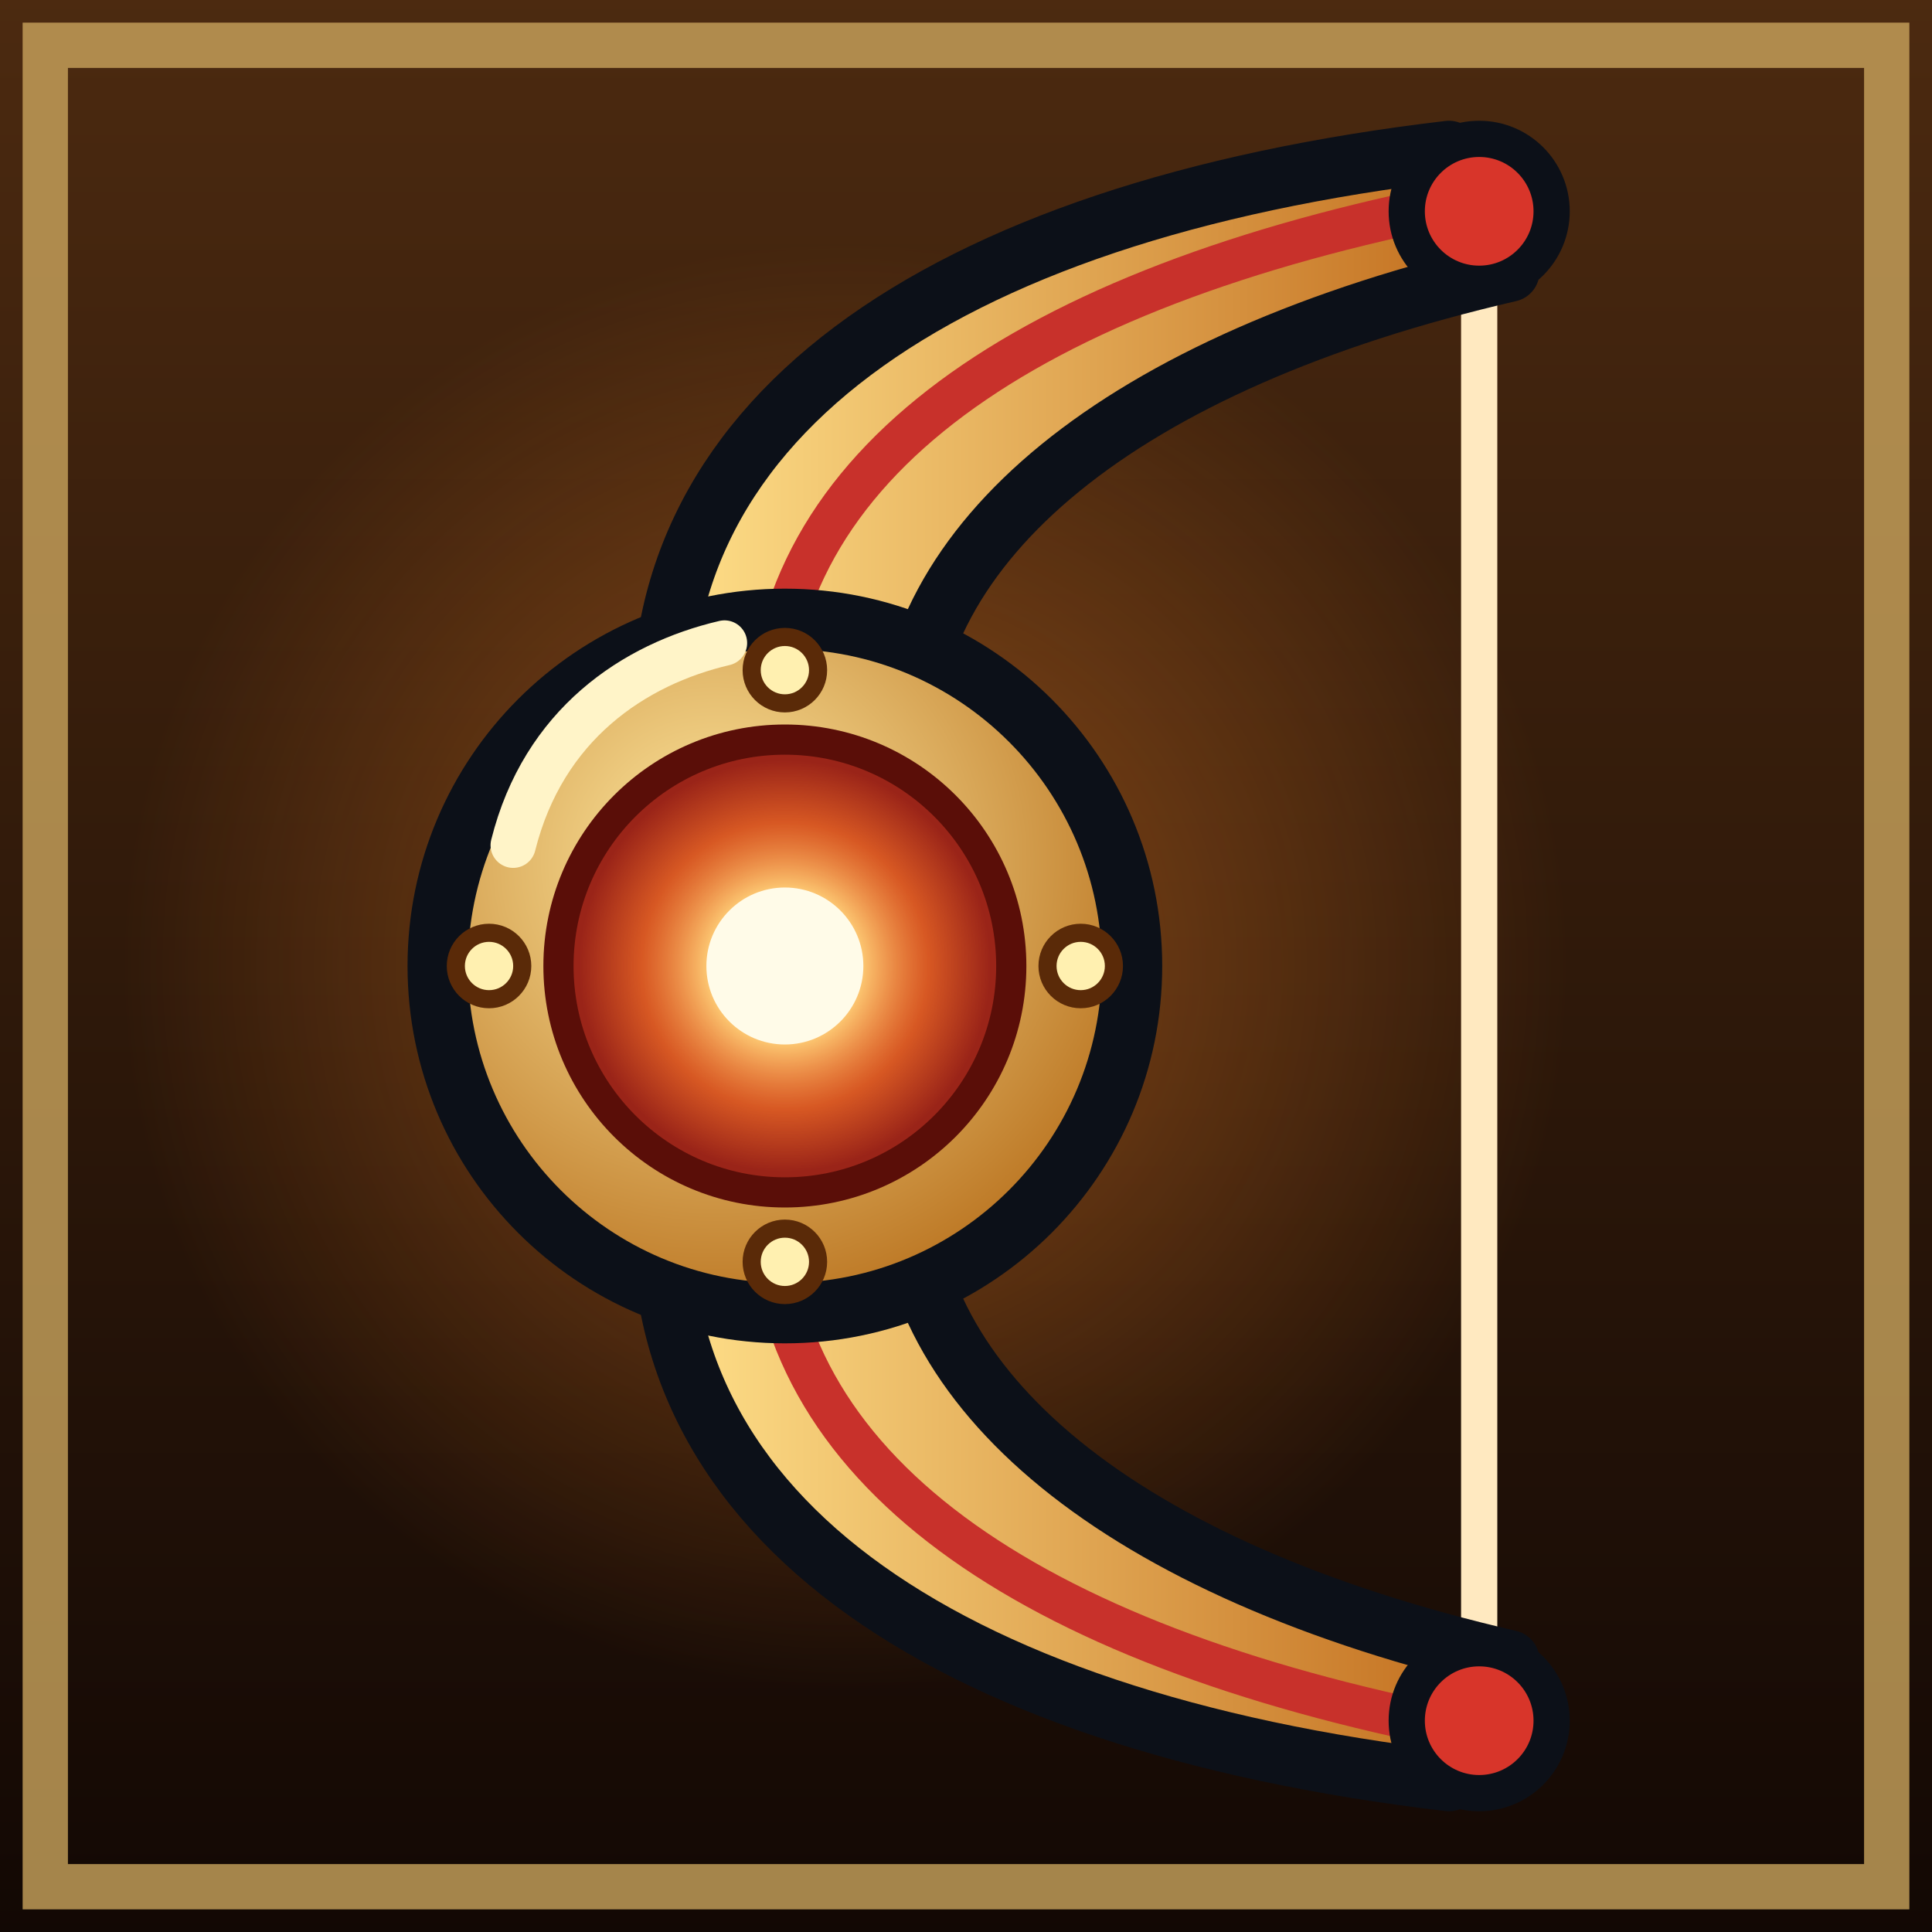
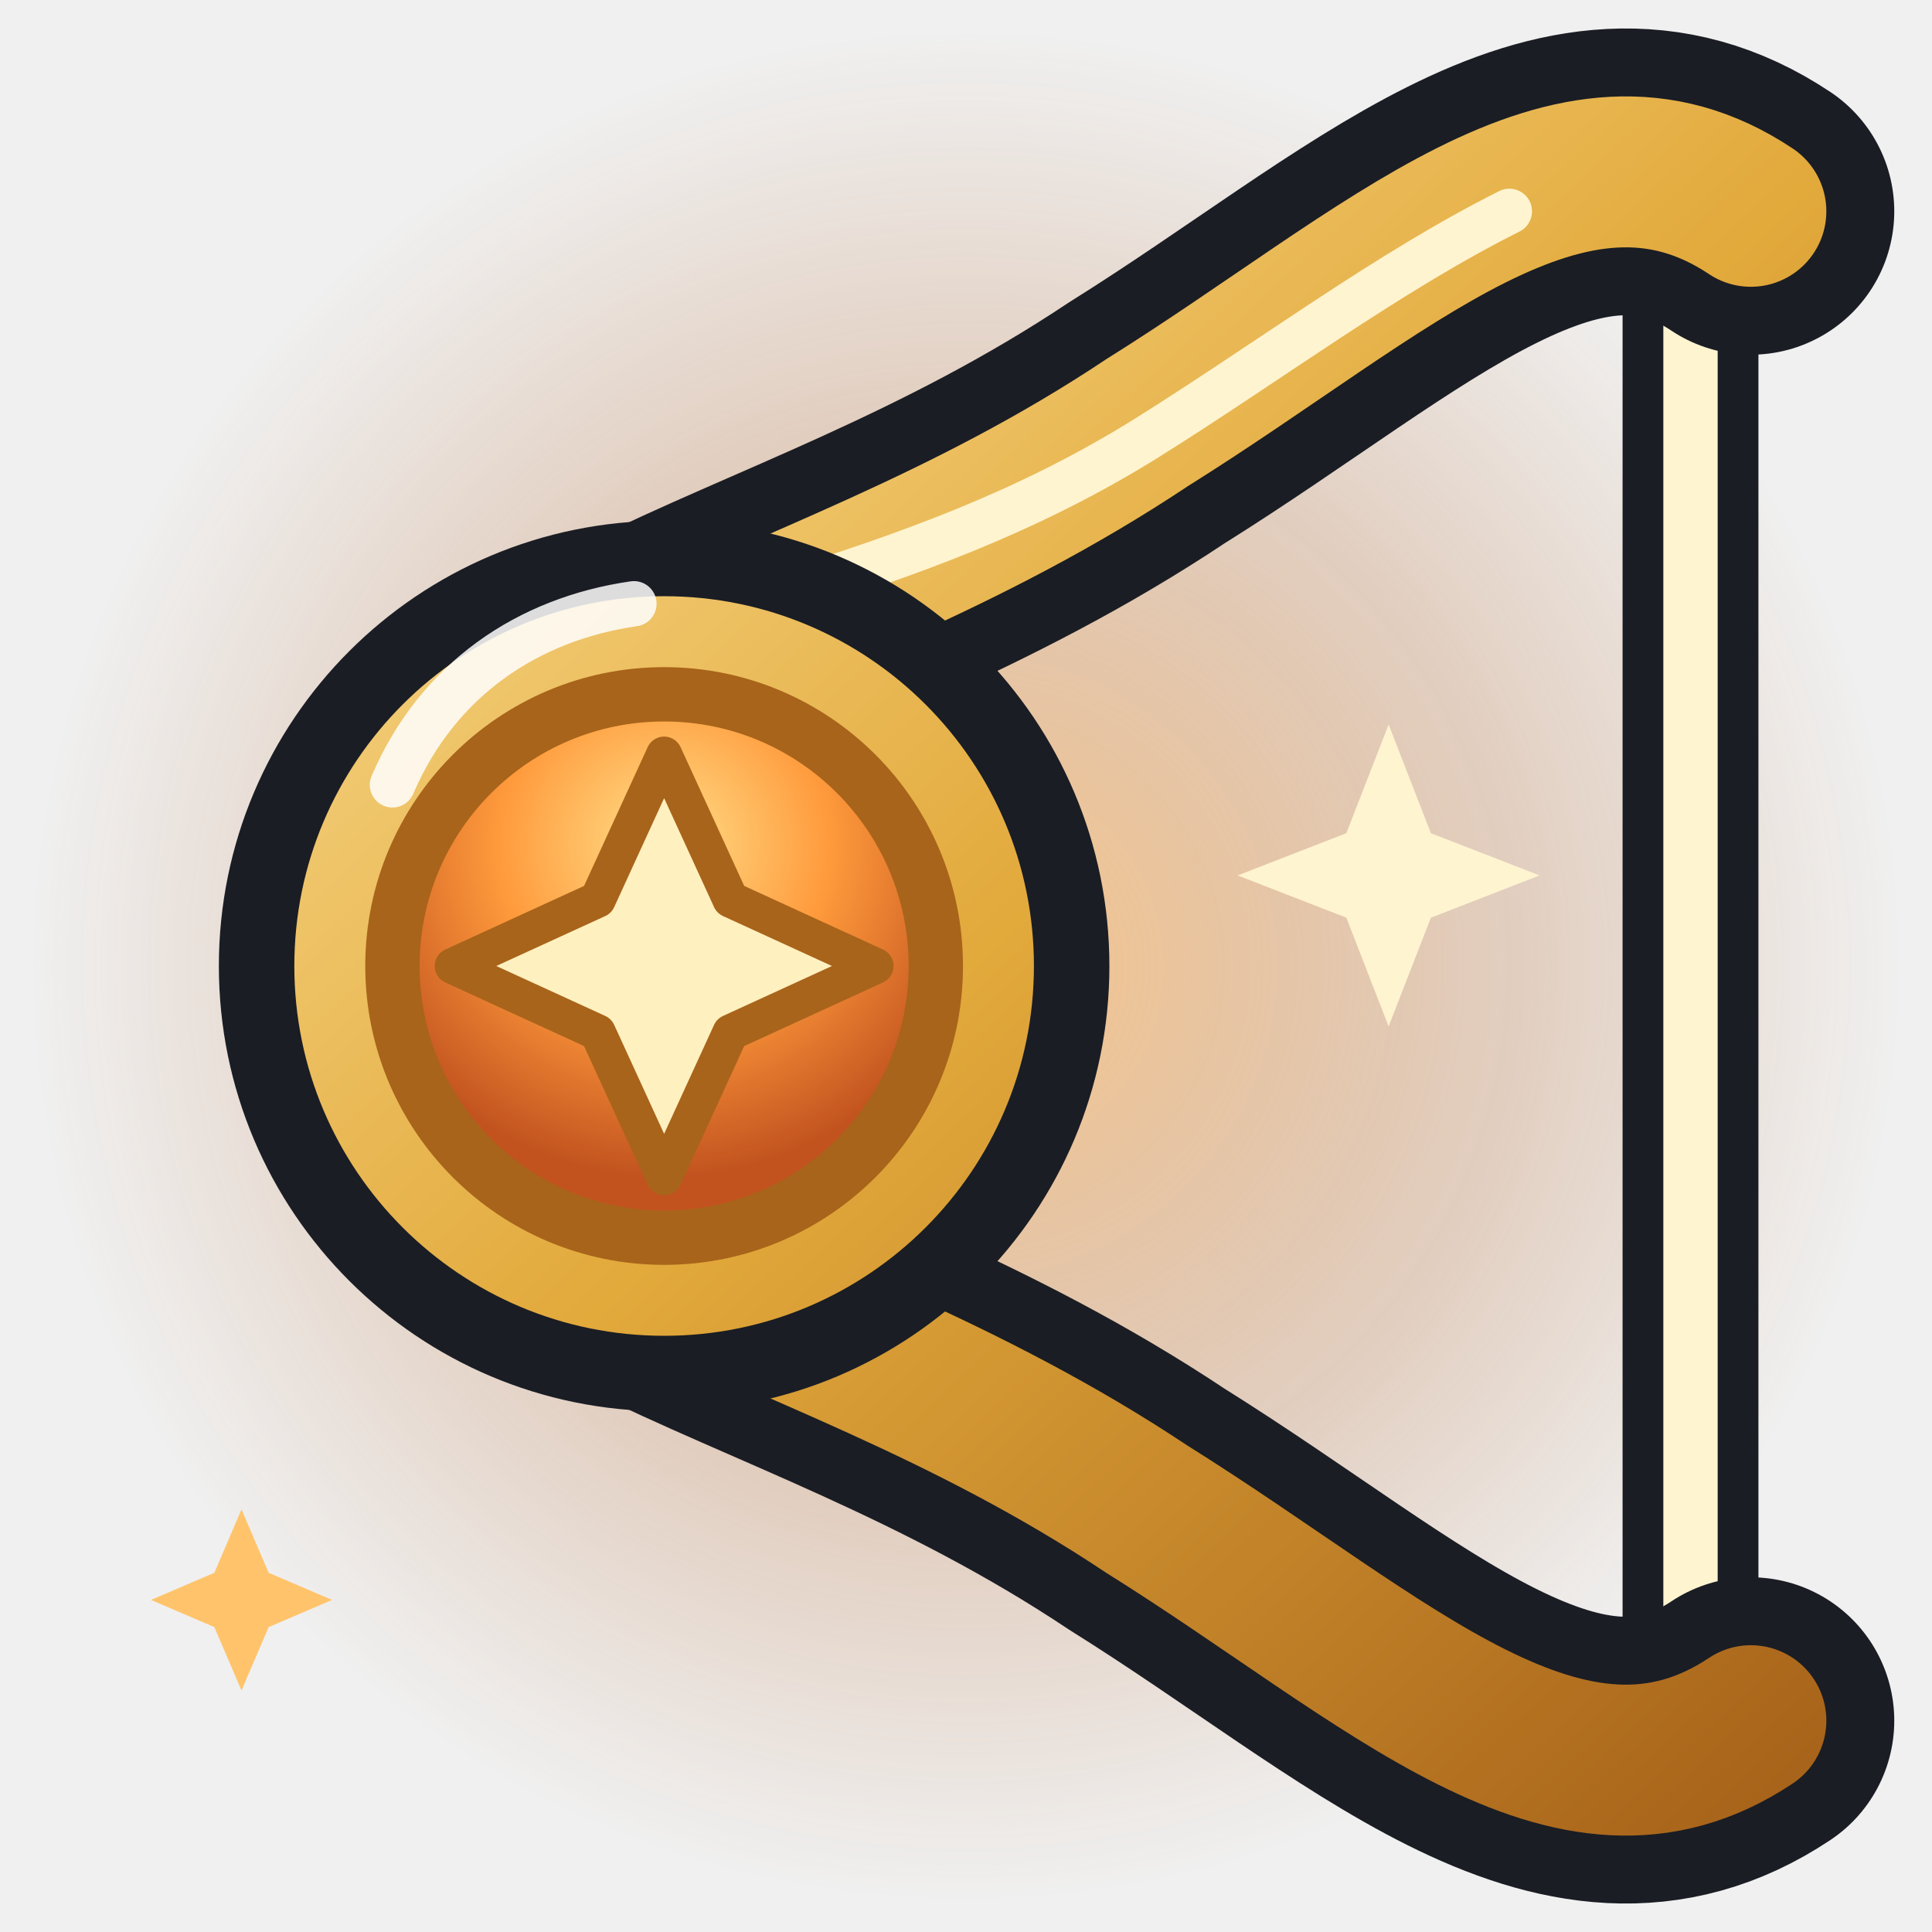
<svg xmlns="http://www.w3.org/2000/svg" width="128" height="128" viewBox="0 0 64 64">
  <defs>
-     <linearGradient id="bg" x1="0" y1="0" x2="0" y2="1">
-       <stop offset="0" stop-color="#4c2a10" />
-       <stop offset="1" stop-color="#120804" />
+     <radialGradient id="aura" cx="32" cy="32" r="31" gradientUnits="userSpaceOnUse">
+       <stop offset="0" stop-color="#ffa63a" stop-opacity="0.55" />
+       <stop offset="0.6" stop-color="#b05a1a" stop-opacity="0.22" />
+       <stop offset="1" stop-color="#b05a1a" stop-opacity="0" />
+     </radialGradient>
+     <linearGradient id="gold" x1="6" y1="4" x2="58" y2="60" gradientUnits="userSpaceOnUse">
+       <stop offset="0" stop-color="#ffe7a3" />
+       <stop offset="0.5" stop-color="#e2a93b" />
+       <stop offset="1" stop-color="#a8641a" />
    </linearGradient>
-     <linearGradient id="limb" x1="0" y1="0" x2="1" y2="0">
+     <radialGradient id="core" cx="22" cy="28" r="11" gradientUnits="userSpaceOnUse">
      <stop offset="0" stop-color="#ffe08a" />
-       <stop offset="1" stop-color="#c06a1a" />
-     </linearGradient>
-     <radialGradient id="shield" cx="0.4" cy="0.35" r="0.7">
-       <stop offset="0" stop-color="#ffe9a0" />
-       <stop offset="1" stop-color="#b8701c" />
-     </radialGradient>
-     <radialGradient id="core">
-       <stop offset="0" stop-color="#fffbe8" />
-       <stop offset="0.35" stop-color="#ffd27a" />
-       <stop offset="0.7" stop-color="#ff7a2a" stop-opacity="0.6" />
-       <stop offset="1" stop-color="#ff7a2a" stop-opacity="0" />
-     </radialGradient>
-     <radialGradient id="aura">
-       <stop offset="0" stop-color="#ff8a2a" stop-opacity="0.45" />
-       <stop offset="1" stop-color="#ff8a2a" stop-opacity="0" />
+       <stop offset="0.5" stop-color="#ff9a3c" />
+       <stop offset="1" stop-color="#c2531f" />
    </radialGradient>
  </defs>
-   <rect width="64" height="64" fill="url(#bg)" />
-   <circle cx="28" cy="32" r="24" fill="url(#aura)" />
-   <line x1="49" y1="7" x2="49" y2="57" stroke="#ffe9c0" stroke-width="1.2" />
-   <path d="M 22 25 C 21 14 31 7 48 5 L 50 9 C 37 12 30 18 30 25 Z" fill="url(#limb)" stroke="#0c1018" stroke-width="2" stroke-linejoin="round" />
-   <path d="M 22 39 C 21 50 31 57 48 59 L 50 55 C 37 52 30 46 30 39 Z" fill="url(#limb)" stroke="#0c1018" stroke-width="2" stroke-linejoin="round" />
-   <path d="M 25.5 25 C 25 16 33 10 47 7 M 25.5 39 C 25 48 33 54 47 57" fill="none" stroke="#c8312b" stroke-width="1.4" stroke-linecap="round" />
-   <circle cx="49" cy="7" r="2.4" fill="#d8352a" stroke="#0c1018" stroke-width="1.2" />
-   <circle cx="49" cy="57" r="2.4" fill="#d8352a" stroke="#0c1018" stroke-width="1.2" />
-   <circle cx="26" cy="32" r="11.5" fill="url(#shield)" stroke="#0c1018" stroke-width="2" />
-   <path d="M 17 28 C 18 24 21 22 24 21.3" fill="none" stroke="#fff4c8" stroke-width="1.5" stroke-linecap="round" />
-   <g fill="#fff0b0" stroke="#5a2a08" stroke-width="0.6">
-     <circle cx="26" cy="22.2" r="1.1" />
-     <circle cx="35.8" cy="32" r="1.1" />
-     <circle cx="26" cy="41.8" r="1.1" />
-     <circle cx="16.2" cy="32" r="1.1" />
-   </g>
-   <circle cx="26" cy="32" r="7.5" fill="#9a2418" stroke="#5a0e08" stroke-width="1" />
-   <circle cx="26" cy="32" r="6.8" fill="url(#core)" />
-   <circle cx="26" cy="32" r="2.6" fill="#fffbe8" />
-   <rect x="1.5" y="1.5" width="61" height="61" fill="none" stroke="#c9a45c" stroke-width="1.5" opacity="0.8" />
+   <circle cx="32" cy="32" r="31" fill="url(#aura)" />
+   <path d="M 56 7 L 56 57" stroke="#1a1d24" stroke-width="4.5" stroke-linecap="round" />
+   <path d="M 56 7 L 56 57" stroke="#fff4d0" stroke-width="1.8" stroke-linecap="round" />
+   <path d="M 58 7 C 52 3 46 9 38 14 C 26 22 14 22 14 32 C 14 42 26 42 38 50 C 46 55 52 61 58 57" fill="none" stroke="#1a1d24" stroke-width="9.5" stroke-linecap="round" stroke-linejoin="round" />
+   <path d="M 58 7 C 52 3 46 9 38 14 C 26 22 14 22 14 32 C 14 42 26 42 38 50 C 46 55 52 61 58 57" fill="none" stroke="url(#gold)" stroke-width="5" stroke-linecap="round" stroke-linejoin="round" />
+   <path d="M 50 7 C 46 9 42 12 38 14.5 C 30 19.5 22 20 18 23" fill="none" stroke="#fff4d0" stroke-width="1.5" stroke-linecap="round" />
+   <circle cx="22" cy="32" r="13.5" fill="url(#gold)" stroke="#1a1d24" stroke-width="2.5" />
+   <circle cx="22" cy="32" r="9" fill="url(#core)" stroke="#a8641a" stroke-width="1.8" />
+   <path d="M 22 25 L 24.2 29.8 L 29 32 L 24.2 34.2 L 22 39 L 19.8 34.2 L 15 32 L 19.8 29.8 Z" fill="#fff0c0" stroke="#a8641a" stroke-width="1.2" stroke-linejoin="round" />
+   <path d="M 13 26 C 14.5 22.5 17.5 20.5 21 20" fill="none" stroke="#ffffff" stroke-width="1.5" stroke-linecap="round" opacity="0.85" />
+   <path d="M 50 26 L 51.4 29.6 L 55 31 L 51.4 32.4 L 50 36 L 48.6 32.4 L 45 31 L 48.6 29.6 Z" fill="#fff4d0" transform="translate(-4 -2)" />
+   <path d="M 8 56 L 8.9 58.1 L 11 59 L 8.9 59.9 L 8 62 L 7.1 59.9 L 5 59 L 7.1 58.1 Z" fill="#ffc46b" transform="translate(0 -6)" />
</svg>
